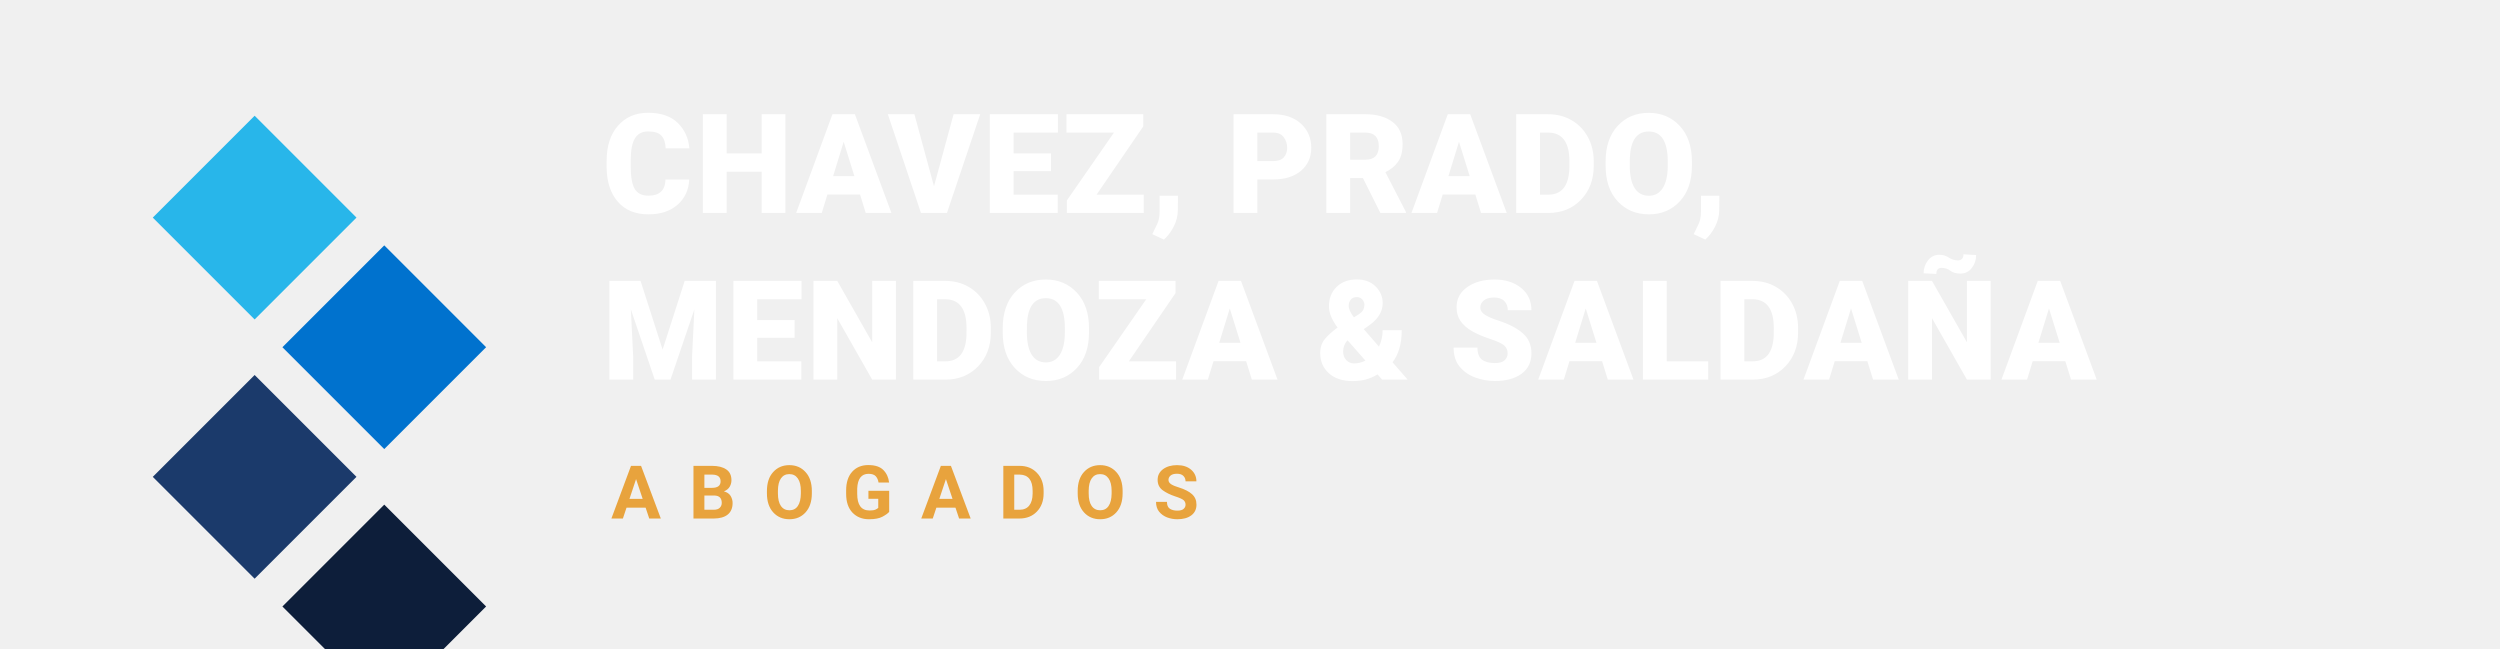
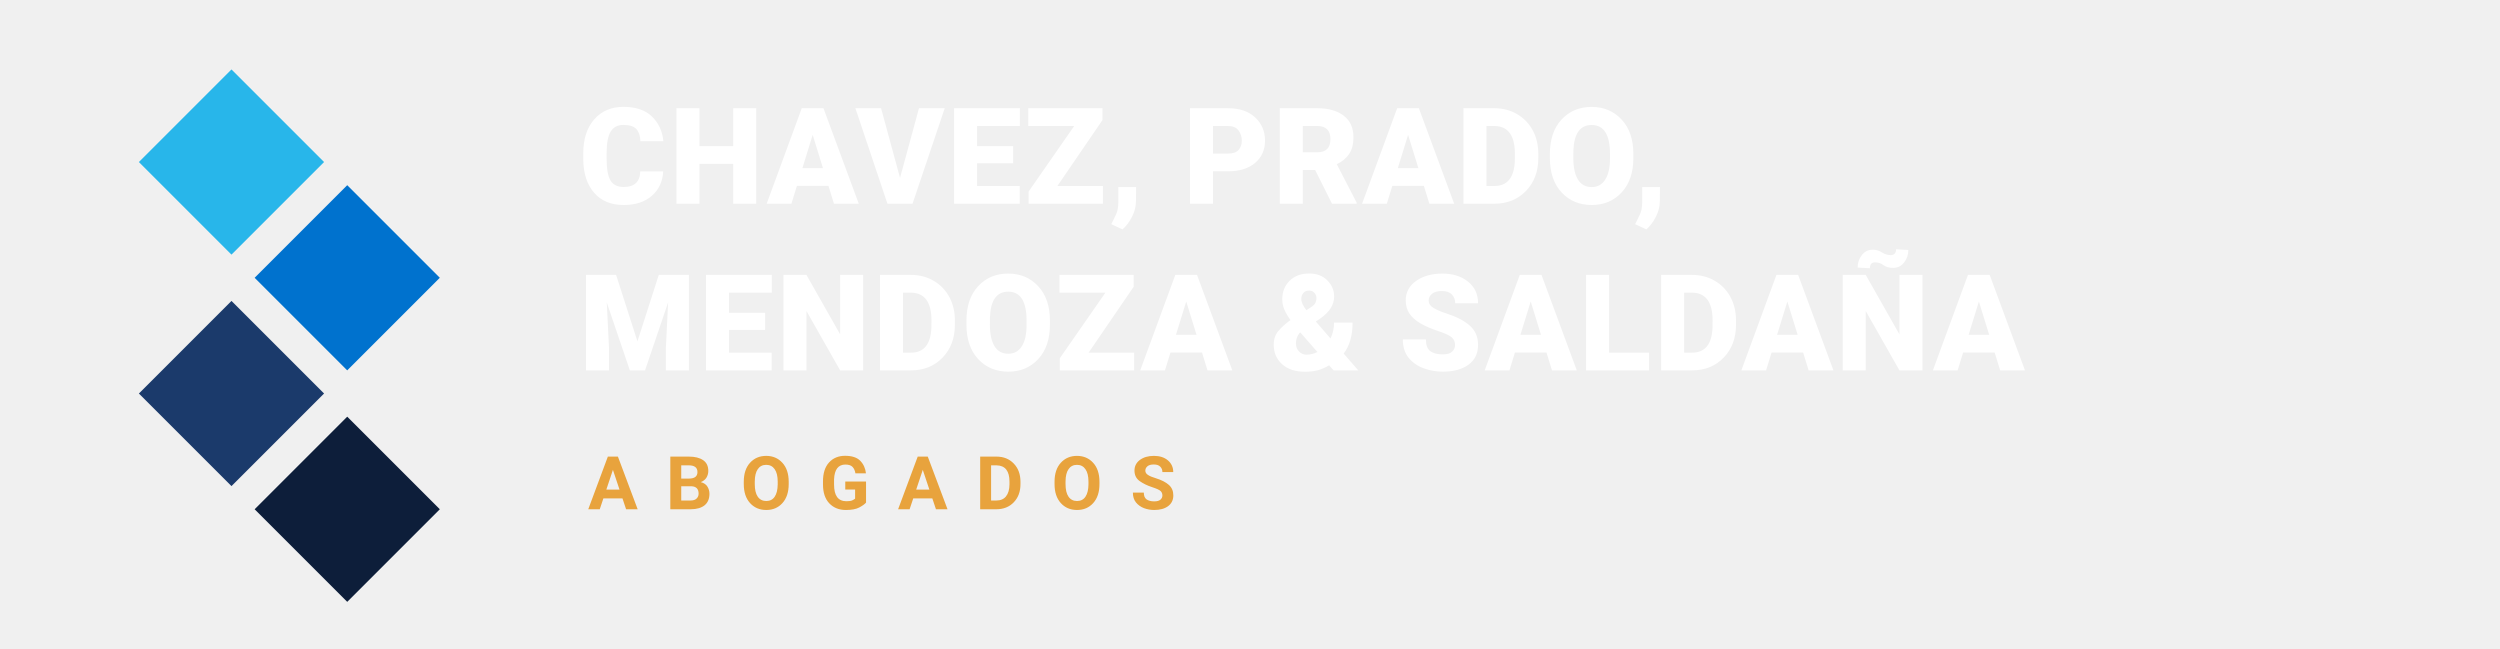
<svg xmlns="http://www.w3.org/2000/svg" viewBox="0 0 540 140" fill="none">
-   <g transform="translate(25, 25)">
-     <polygon points="30,0 52,22 30,44 8,22" fill="#28B6EA" />
-     <polygon points="58,28 80,50 58,72 36,50" fill="#0072CE" />
-     <polygon points="30,56 52,78 30,100 8,78" fill="#1B3A6B" />
-     <polygon points="58,84 80,106 58,128 36,106" fill="#0D1E3A" />
+   <g transform="translate(15, 5)">
+     <polygon points="35,10 55,30 35,50 15,30" fill="#28B6EA" />
+     <polygon points="60,35 80,55 60,75 40,55" fill="#0072CE" />
+     <polygon points="35,60 55,80 35,100 15,80" fill="#1B3A6B" />
+     <polygon points="60,85 80,105 60,125 40,105" fill="#0D1E3A" />
  </g>
-   <g transform="translate(130, 0)">
-     <text x="0" y="46" fill="#FFFFFF" font-family="'Montserrat', 'Roboto', sans-serif" font-weight="900" font-size="30" letter-spacing="0.5">CHAVEZ, PRADO,</text>
-     <text x="0" y="82" fill="#FFFFFF" font-family="'Montserrat', 'Roboto', sans-serif" font-weight="900" font-size="30" letter-spacing="0.5">MENDOZA &amp; SALDAÑA</text>
-     <text x="2" y="112" fill="#E8A33D" font-family="'Montserrat', 'Roboto', sans-serif" font-weight="600" font-size="16" letter-spacing="6">ABOGADOS</text>
+   <g transform="translate(125, 0)">
+     <text x="0" y="44" fill="#FFFFFF" font-family="'Montserrat', 'Roboto', sans-serif" font-weight="900" font-size="29" letter-spacing="0.5">CHAVEZ, PRADO,</text>
+     <text x="0" y="80" fill="#FFFFFF" font-family="'Montserrat', 'Roboto', sans-serif" font-weight="900" font-size="29" letter-spacing="0.5">MENDOZA &amp; SALDAÑA</text>
+     <text x="2" y="110" fill="#E8A33D" font-family="'Montserrat', 'Roboto', sans-serif" font-weight="700" font-size="16" letter-spacing="6">ABOGADOS</text>
  </g>
</svg>
